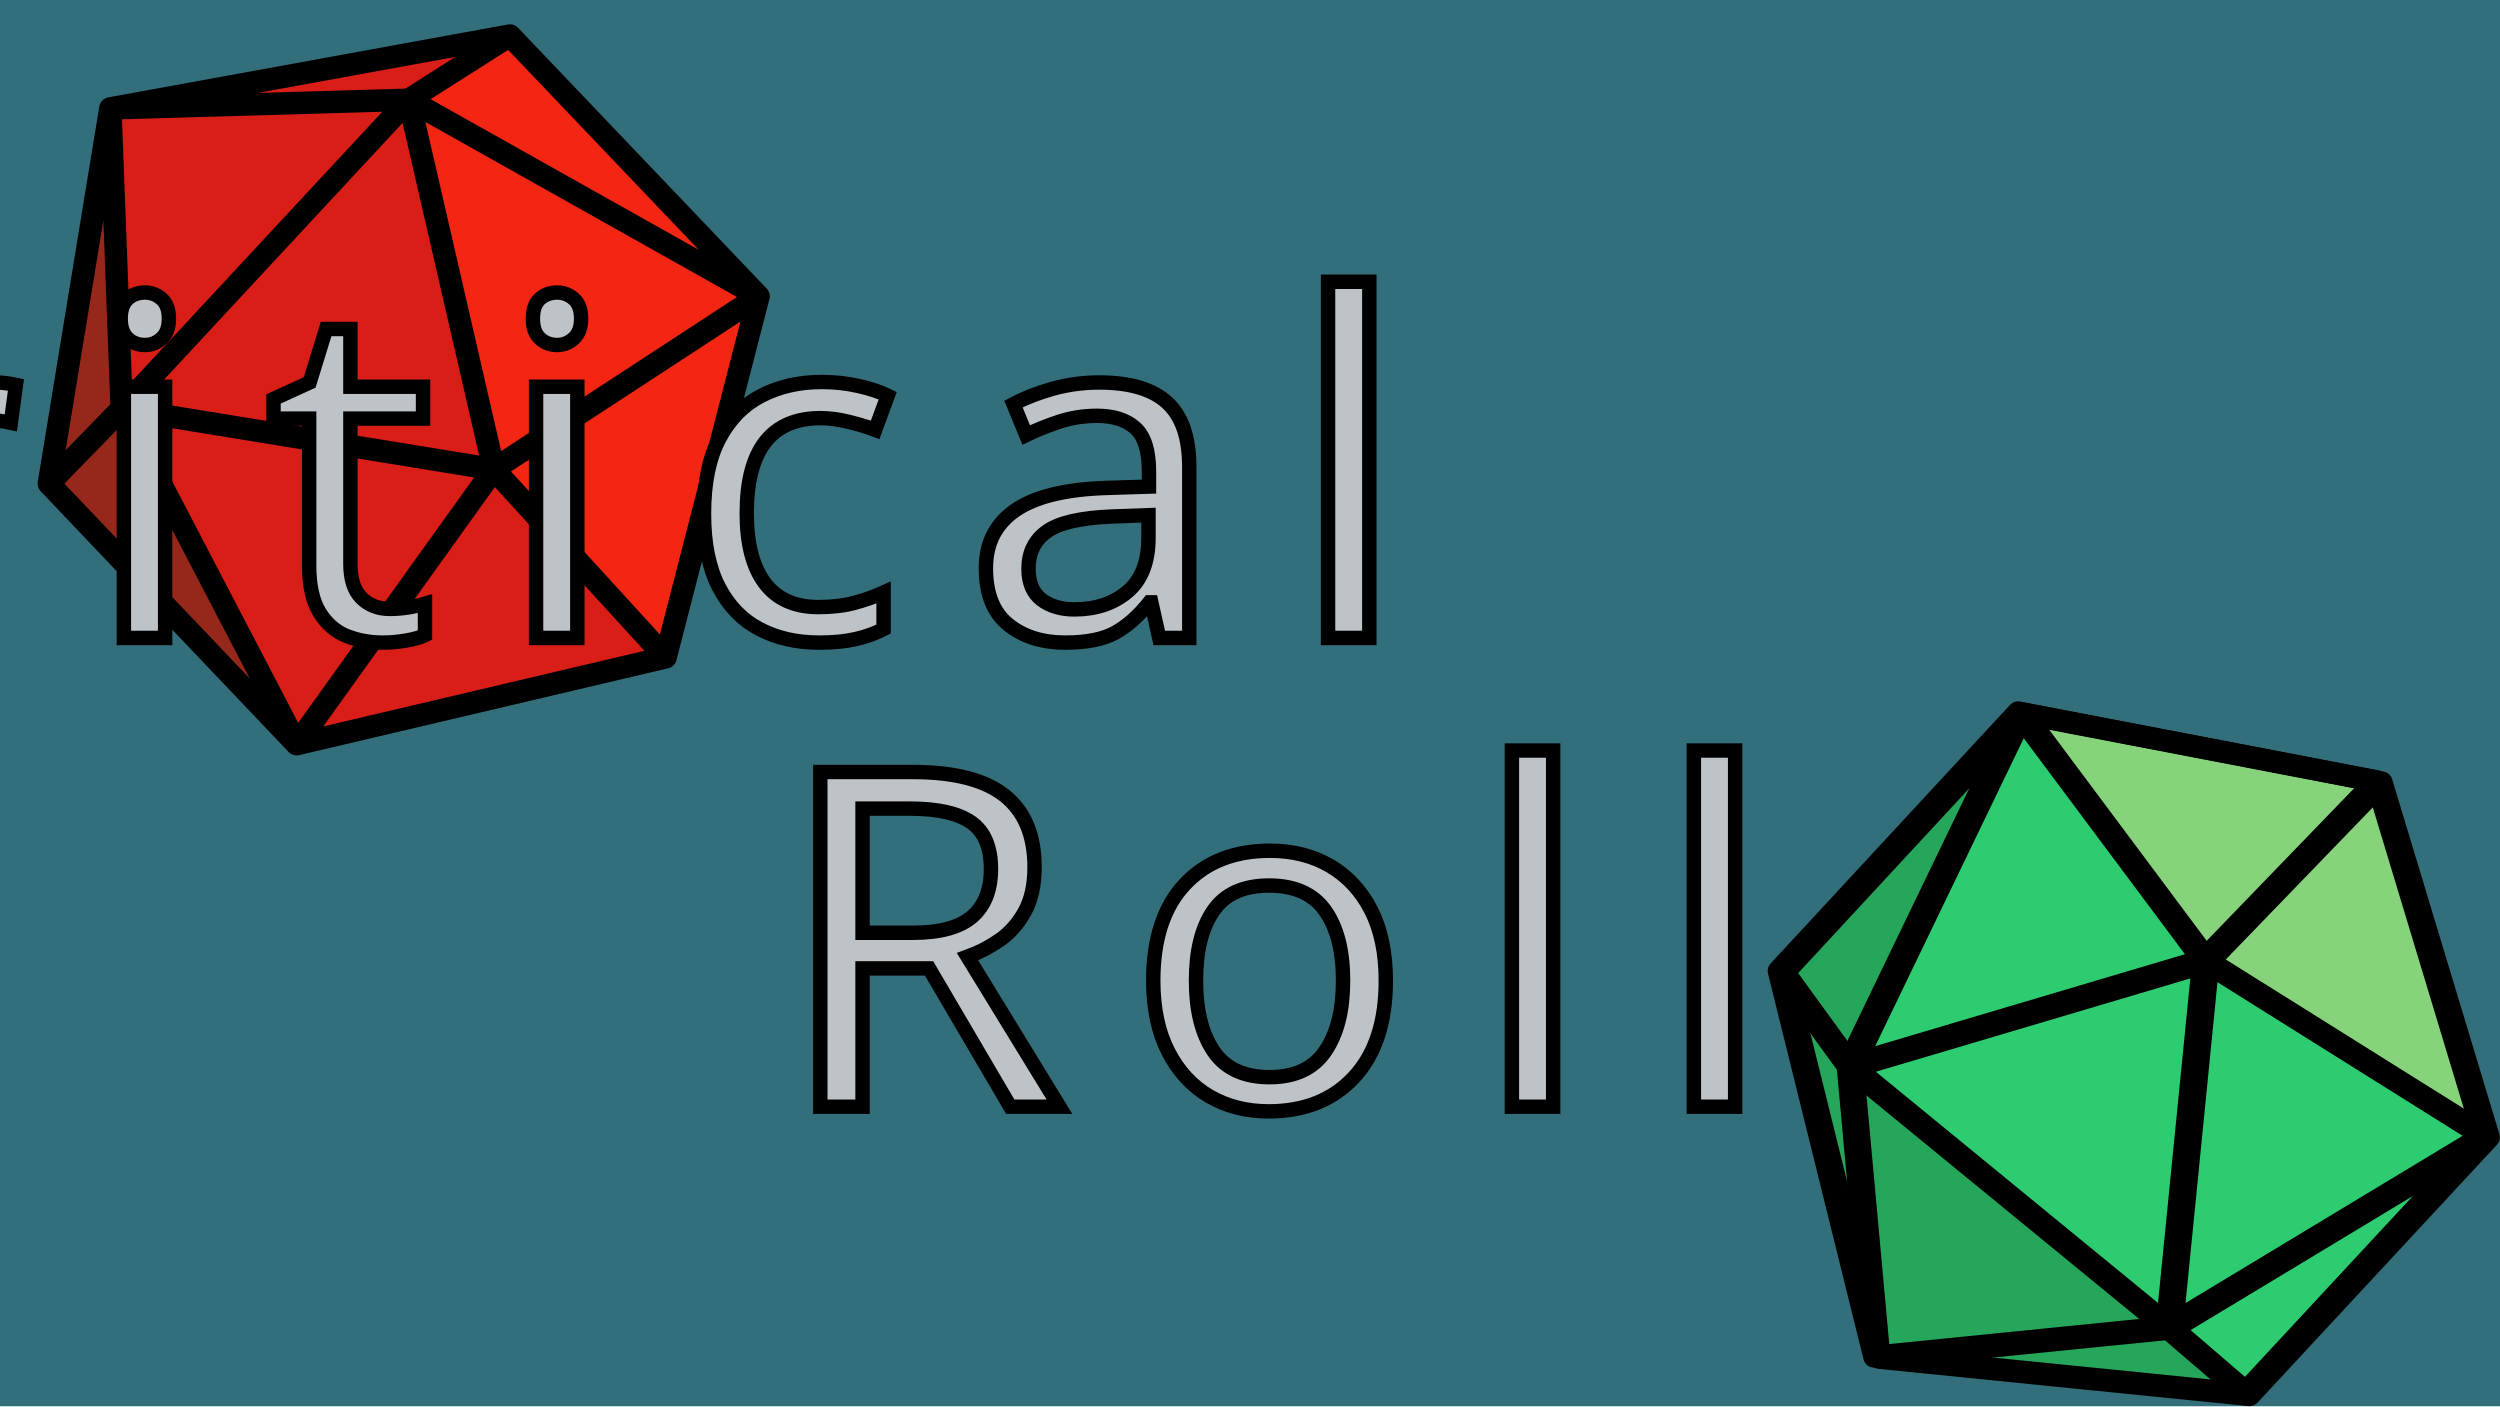
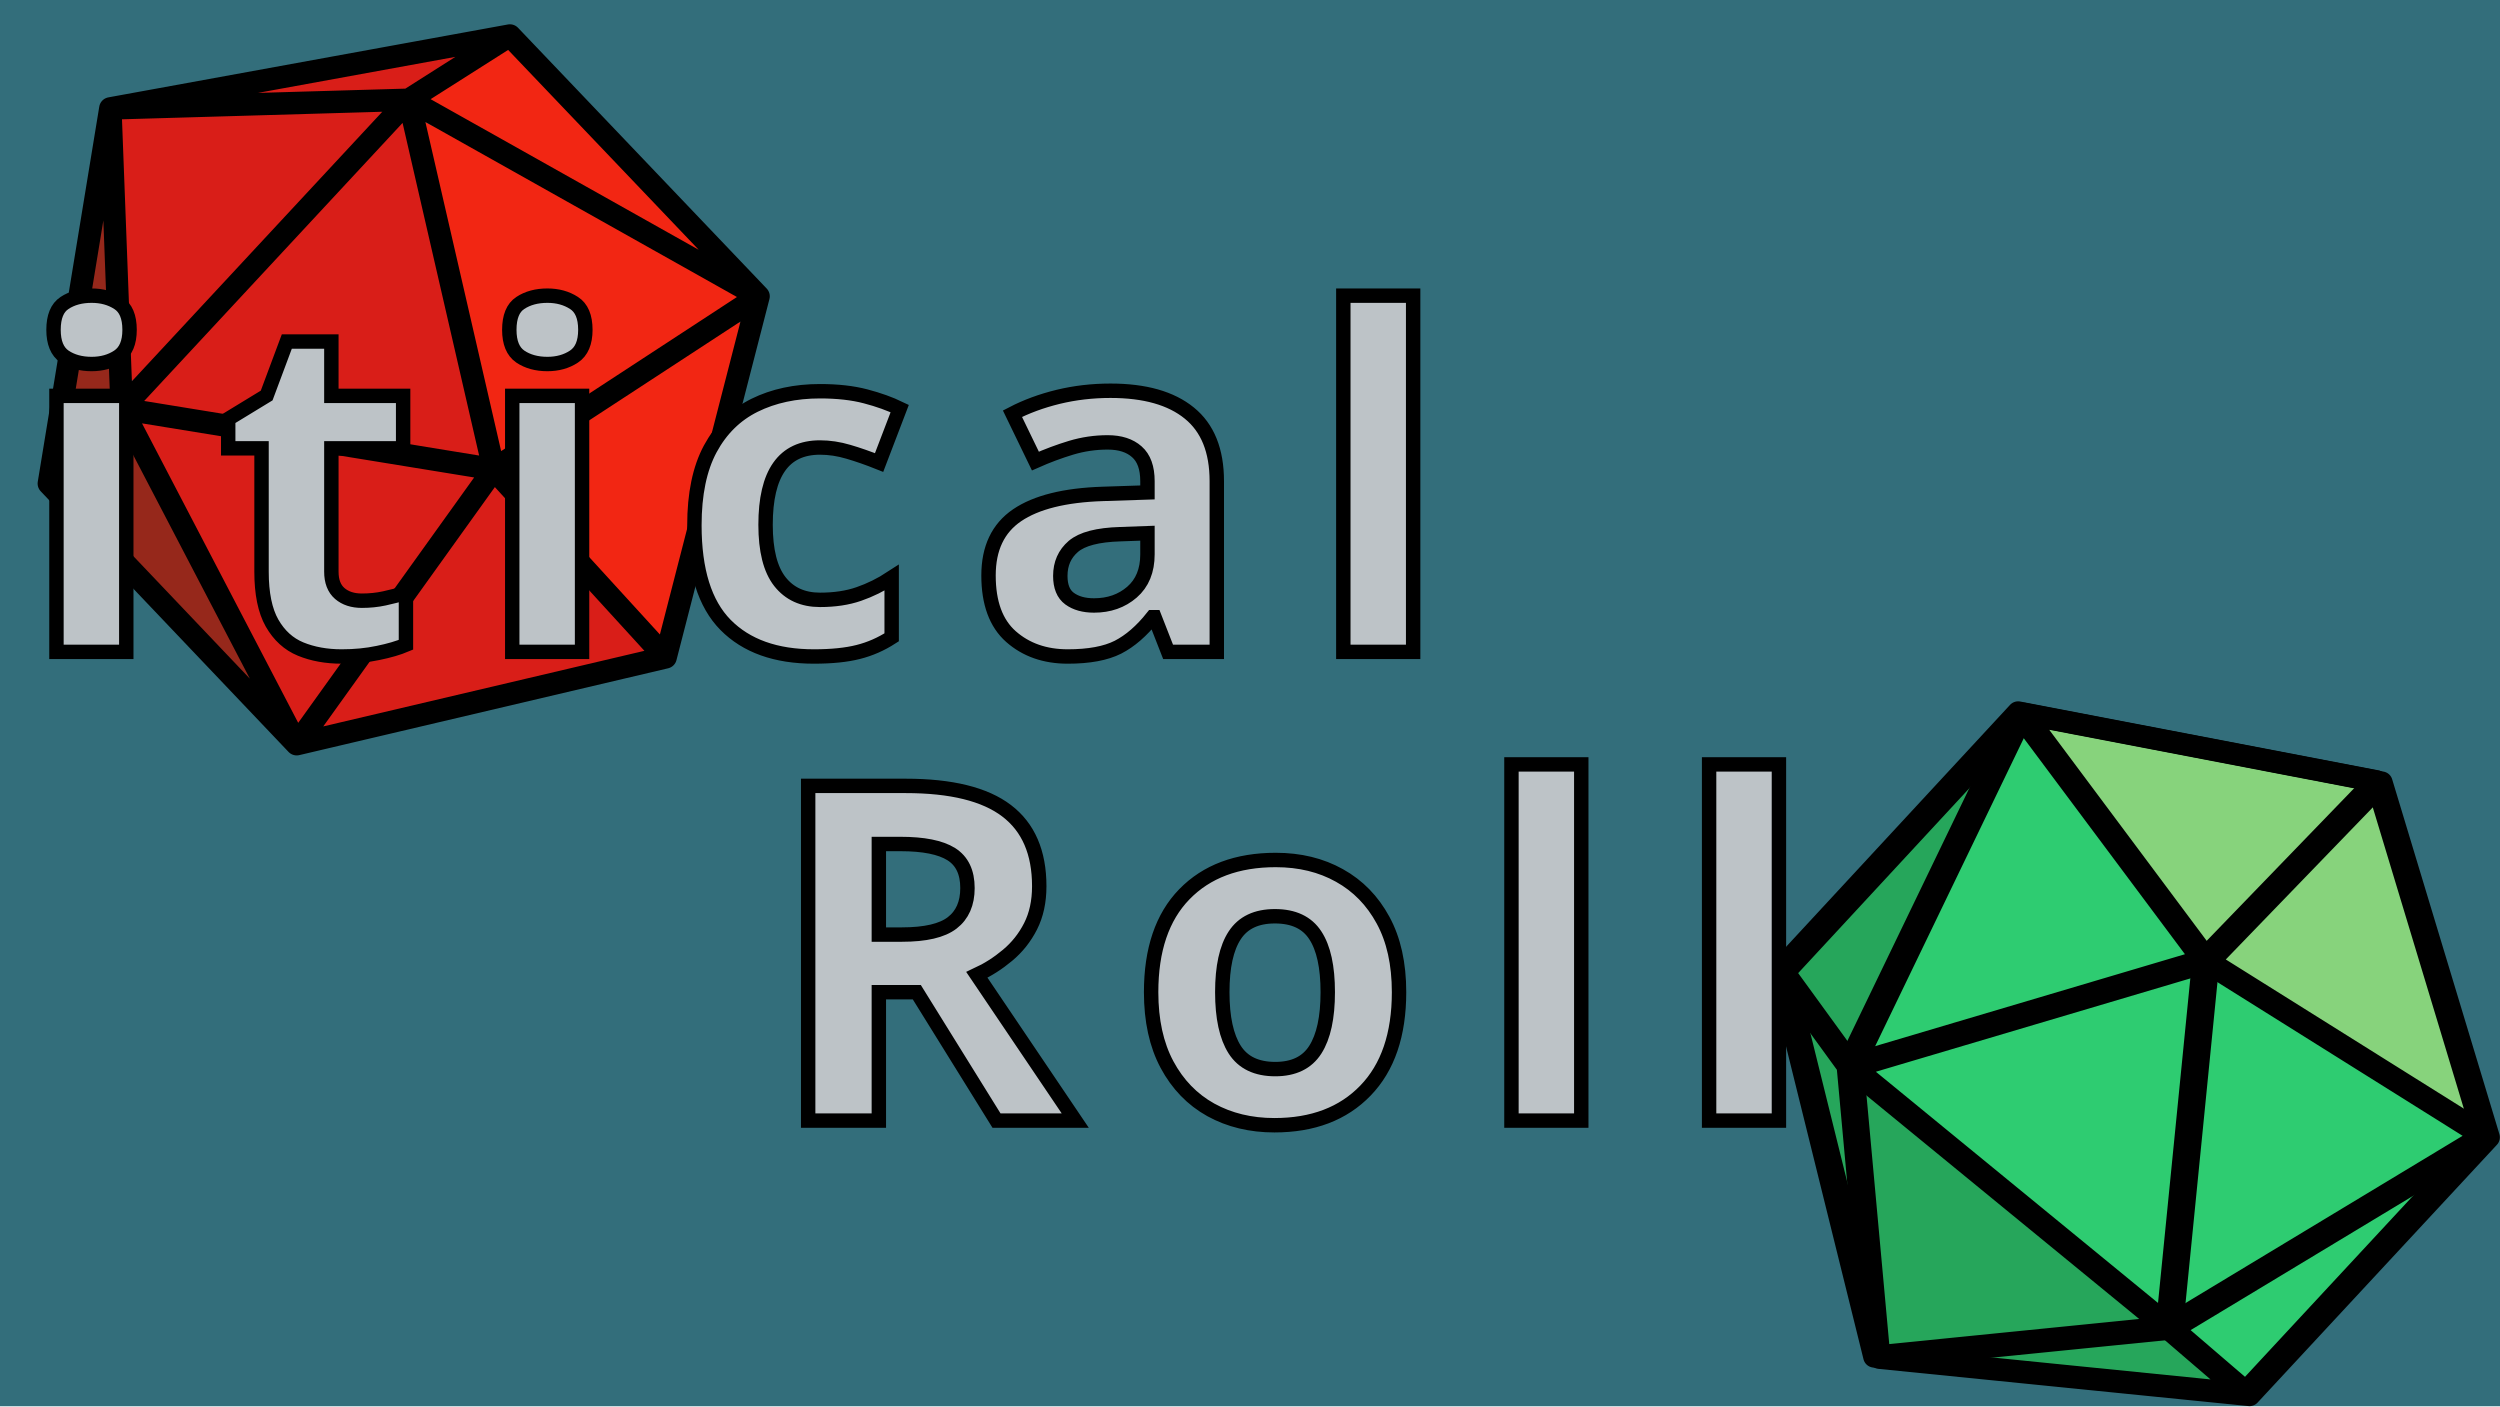
<svg xmlns="http://www.w3.org/2000/svg" version="1.1" id="Your_Icon" x="0px" y="0px" width="320" height="180" viewBox="0 0 320 180" enable-background="new 0 0 100 100" xml:space="preserve">
  <defs id="defs7">
    <linearGradient id="linearGradient4145">
      <stop style="stop-color:#2980b9;stop-opacity:1;" offset="0" id="stop4147" />
      <stop style="stop-color:#3498db;stop-opacity:1;" offset="1" id="stop4149" />
    </linearGradient>
  </defs>
  <rect style="fill:#336e7b;fill-opacity:1;stroke:none" id="rect2986" width="320" height="180" x="-4.6386103e-007" y="-1.49325e-014" />
  <g id="g4716" transform="matrix(0.3591371,0,0,0.3591371,-14.7136,-17.14793)">
    <path id="path4610" d="m 119.831,251.948 c -14.961,-28.682 -27.072,-52.28 -26.912,-52.439 0.159,-0.159 14.931,2.098 32.827,5.016 17.896,2.918 43.978,7.167 57.961,9.442 13.983,2.275 25.35,4.312 25.262,4.525 -0.437,1.054 -61.213,85.566 -61.547,85.584 -0.213,0.012 -12.629,-23.446 -27.59,-52.129 z" style="fill:#d91e18;fill-opacity:1;stroke:#d91e18;stroke-width:4;stroke-linecap:round;stroke-linejoin:round;stroke-miterlimit:4;stroke-dasharray:none;stroke-opacity:1" />
    <path id="path4612" d="M 206.034,208.822 C 184.47,205.417 94.156,190.572 93.987,190.404 c -0.119,-0.118 0.158,-0.733 0.616,-1.368 1.735,-2.405 88.742,-95.66 89.25,-95.66 0.293,0 0.679,0.485 0.858,1.078 1.01,3.353 26.3,114.282 26.139,114.652 -0.107,0.245 -2.274,0.117 -4.815,-0.284 z" style="fill:#d91e18;fill-opacity:1;stroke:#d91e18;stroke-width:4;stroke-linecap:round;stroke-linejoin:round;stroke-miterlimit:4;stroke-dasharray:none;stroke-opacity:1" />
    <path id="path4614" d="M 88.316,181.331 C 88.211,180.857 84.774,90.594 84.859,90.546 c 0.347,-0.194 90.696,-2.592 90.876,-2.412 0.324,0.324 -86.232,93.351 -86.857,93.351 -0.29,0 -0.543,-0.069 -0.562,-0.154 z" style="fill:#d91e18;fill-opacity:1;stroke:#d91e18;stroke-width:4;stroke-linecap:round;stroke-linejoin:round;stroke-miterlimit:4;stroke-dasharray:none;stroke-opacity:1" />
    <path id="path4616" d="m 65.3,204.436 c 0.183,-0.932 2.761,-16.512 5.729,-34.622 3.335,-20.351 5.673,-33.02 6.121,-33.169 0.399,-0.133 0.729,-12.21 0.734,-11.589 0.005,0.621 0.416,23.588 0.913,35.788 0.497,12.2 0.909,24.129 0.915,26.509 l 0.011,4.328 -6.828,7.225 c -3.756,3.974 -7.076,7.225 -7.378,7.225 -0.303,0 -0.4,-0.762 -0.217,-1.694 z" style="fill:#96281b;fill-opacity:1;stroke:#96281b;stroke-width:4;stroke-linecap:round;stroke-linejoin:round;stroke-miterlimit:4;stroke-dasharray:none;stroke-opacity:1" />
    <path id="path4618" d="M 94.966,252.187 62.977,219.224 73.719,210.609 c 5.686,-4.56 9.552,-9.182 9.793,-8.934 0.499,0.513 48.122,88.753 48.122,89.195 0,0.159 -5.304,-6.489 -5.575,-6.489 -0.27,0 -14.263,-14.487 -31.094,-32.194 z" style="fill:#96281b;fill-opacity:1;stroke:#96281b;stroke-width:4;stroke-linecap:round;stroke-linejoin:round;stroke-miterlimit:4;stroke-dasharray:none;stroke-opacity:1" />
    <path id="path4620" d="m 158.179,305.069 c 0.23,-0.6 13.632,-19.521 29.782,-42.047 l 29.363,-40.957 1.688,1.737 c 8.612,8.862 50.391,55.363 50.03,55.685 -0.258,0.231 -25.007,6.177 -54.998,13.215 -29.991,7.038 -54.924,12.945 -55.406,13.127 -0.633,0.239 -0.761,0.027 -0.459,-0.76 z" style="fill:#d91e18;fill-opacity:1;stroke:#d91e18;stroke-width:4;stroke-linecap:round;stroke-linejoin:round;stroke-miterlimit:4;stroke-dasharray:none;stroke-opacity:1" />
    <path id="path4622" d="m 249.643,244.258 c -13.988,-15.29 -25.5,-27.975 -25.58,-28.189 -0.17,-0.448 79.452,-52.528 79.79,-52.19 0.174,0.174 -25.933,102.46 -27.336,107.101 -0.179,0.593 -0.577,1.078 -0.883,1.078 -0.306,0 -12.002,-12.51 -25.991,-27.8 z" style="fill:#f22613;fill-opacity:1;stroke:#f22613;stroke-width:4;stroke-linecap:round;stroke-linejoin:round;stroke-miterlimit:4;stroke-dasharray:none;stroke-opacity:1" />
    <path id="path4624" d="M 218.082,200.431 C 203.7,138.158 193.234,92.424 193.34,92.313 c 0.073,-0.076 24.702,13.649 54.731,30.499 30.029,16.851 56.887,30.829 56.66,31.062 -0.815,0.84 -84.088,53.488 -84.562,53.488 -0.267,0 -1.206,-3.119 -2.087,-6.932 z" style="fill:#f22613;fill-opacity:1;stroke:#f22613;stroke-width:4;stroke-linecap:round;stroke-linejoin:round;stroke-miterlimit:4;stroke-dasharray:none;stroke-opacity:1" />
    <path id="path4626" d="M 240.588,108.596 C 216.385,94.972 196.483,83.525 196.362,83.157 c -0.221,-0.666 23.866,-16.36 25.334,-16.506 0.698,-0.07 63.233,64.926 63.718,66.225 0.113,0.302 8.292,5.928 8.01,5.911 -0.282,-0.016 -28.633,-16.568 -52.836,-30.191 z" style="fill:#f22613;fill-opacity:1;stroke:#f22613;stroke-width:4;stroke-linecap:round;stroke-linejoin:round;stroke-miterlimit:4;stroke-dasharray:none;stroke-opacity:1" />
    <path id="path4628" d="m 127.896,81.948 c 0.189,-0.567 28.361,-5.019 45.215,-8.101 13.533,-2.475 31.744,-7.049 32.374,-6.965 0.725,0.097 -8.208,4.507 -12.912,7.497 l -7.433,4.726 -18.594,0.449 c -15.444,0.373 -38.88,3.082 -38.65,2.394 z" style="fill:#d91e18;fill-opacity:1;stroke:#d91e18;stroke-width:4;stroke-linecap:round;stroke-linejoin:round;stroke-miterlimit:4;stroke-dasharray:none;stroke-opacity:1" />
    <path d="M 84.347,193.407 146.714,312.989 m 131.478,-30.951 -61.224,-67.029 m -70.253,97.979 70.253,-97.979 M 84.347,193.407 216.968,215.009 m 0,0 94.361,-61.661 M 186.655,83.304 216.968,215.009 M 311.329,153.348 186.655,83.304 M 84.347,193.407 186.655,83.304 m 36.048,-22.898 -36.048,22.898 m 0,0 L 80.299,86.388 M 84.347,193.407 80.299,86.388 M 58.376,220.091 84.347,193.407 M 80.299,86.388 58.376,220.091 M 222.703,60.406 80.299,86.388 M 311.329,153.348 222.703,60.406 M 278.192,282.038 311.329,153.348 M 146.714,312.989 278.192,282.038 M 58.376,220.091 146.714,312.989" style="fill:none;fill-opacity:0.787;fill-rule:evenodd;stroke:#000000;stroke-width:8;stroke-linecap:round;stroke-linejoin:round;stroke-miterlimit:4;stroke-dasharray:none;stroke-opacity:1" id="path4241" />
  </g>
  <g id="g4740" transform="matrix(0.3513203,0,0,0.3513203,134.1289,-1.030672)">
    <path style="fill:#2ecc71;fill-opacity:1;stroke:#2ecc71;stroke-width:4;stroke-linecap:round;stroke-linejoin:round;stroke-miterlimit:4;stroke-dasharray:none;stroke-opacity:1" d="m 302.351,383.471 c 0.3,-1.215 53.411,-110.672 53.82,-110.92 0.281,-0.17 2.57,2.441 5.087,5.803 29.305,39.138 53.132,71.372 53.182,71.945 0.054,0.619 -110.568,33.909 -111.728,33.623 -0.245,-0.06 -0.407,-0.263 -0.361,-0.45 z" id="path4580" />
    <path style="fill:#26a65b;fill-opacity:1;stroke:#26a65b;stroke-width:4;stroke-linecap:round;stroke-linejoin:round;stroke-miterlimit:4;stroke-dasharray:none;stroke-opacity:1" d="m 283.263,370.63 c -5.049,-6.944 -9.199,-12.805 -9.221,-13.024 -0.038,-0.365 70.353,-78.569 71.382,-79.279 0.246,-0.17 -7.735,10.576 -7.636,10.741 0.16,0.265 -44.78,93.846 -45.184,94.091 -0.088,0.053 -4.292,-5.584 -9.341,-12.528 z" id="path4590" />
    <path style="fill:#2ecc71;fill-opacity:1;stroke:#2ecc71;stroke-width:4;stroke-linecap:round;stroke-linejoin:round;stroke-miterlimit:4;stroke-dasharray:none;stroke-opacity:1" d="m 354.448,436.307 c -28.299,-23.187 -51.435,-42.352 -51.415,-42.589 0.041,-0.484 114.518,-34.569 114.759,-34.169 0.171,0.283 -11.552,118.735 -11.761,118.847 -0.072,0.038 -23.284,-18.902 -51.583,-42.089 z" id="path4594" />
    <path style="fill:#26a65b;fill-opacity:1;stroke:#26a65b;stroke-width:4;stroke-linecap:round;stroke-linejoin:round;stroke-miterlimit:4;stroke-dasharray:none;stroke-opacity:1" d="m 285.035,407.384 c -3.852,-15.544 -7.626,-29.865 -7.477,-29.955 0.149,-0.09 3.394,4.634 6.303,8.627 l 5.289,7.26 1.861,20.258 c 2.051,22.333 3.978,30.878 3.377,30.729 -0.232,-0.057 -5.501,-21.375 -9.352,-36.919 z" id="path4596" />
    <path style="fill:#26a65b;fill-opacity:1;stroke:#26a65b;stroke-width:4;stroke-linecap:round;stroke-linejoin:round;stroke-miterlimit:4;stroke-dasharray:none;stroke-opacity:1" d="m 350.796,497.616 c 0.166,-0.263 13.128,-1.777 28.803,-3.365 l 28.501,-2.886 8.109,6.955 c 6.235,5.348 7.905,6.984 7.228,7.079 -0.714,0.1 -82.49,-7.641 -83.649,-7.928 -0.186,-0.046 10.842,0.408 11.008,0.145 z" id="path4600" />
    <path style="fill:#2ecc71;fill-opacity:1;stroke:#2ecc71;stroke-width:4;stroke-linecap:round;stroke-linejoin:round;stroke-miterlimit:4;stroke-dasharray:none;stroke-opacity:1" d="m 427.136,496.512 c -5.44,-4.708 -9.863,-8.673 -9.829,-8.811 0.127,-0.514 88.152,-54.518 88.346,-54.197 0.219,0.362 -67.925,71.771 -68.361,71.644 -0.145,-0.042 -4.715,-3.929 -10.155,-8.637 z" id="path4602" />
    <path style="fill:#2ecc71;fill-opacity:1;stroke:#2ecc71;stroke-width:4;stroke-linecap:round;stroke-linejoin:round;stroke-miterlimit:4;stroke-dasharray:none;stroke-opacity:1" d="m 414.703,478.156 c 0.031,-0.178 2.658,-26.64 5.838,-58.805 3.18,-32.165 5.847,-58.534 5.927,-58.597 0.08,-0.064 17.428,10.718 38.553,23.959 21.124,13.241 41.453,25.971 45.175,28.288 l 6.768,4.214 -50.84,30.71 c -27.962,16.891 -50.984,30.675 -51.158,30.632 -0.175,-0.043 -0.293,-0.224 -0.262,-0.401 z" id="path4604" />
    <path style="fill:#87d37c;fill-opacity:1;stroke:#87d37c;stroke-width:4;stroke-linecap:round;stroke-linejoin:round;stroke-miterlimit:4;stroke-dasharray:none;stroke-opacity:1" d="M 473.394,379.931 C 449.501,364.937 429.905,352.584 429.847,352.479 c -0.207,-0.372 53.678,-55.801 54.03,-55.579 0.286,0.181 32.009,104.273 33.269,109.164 0.187,0.725 0.193,1.275 0.015,1.223 -0.179,-0.052 -19.874,-12.362 -43.767,-27.357 z" id="path4606" />
    <path style="fill:#87d37c;fill-opacity:1;stroke:#87d37c;stroke-width:4;stroke-linecap:round;stroke-linejoin:round;stroke-miterlimit:4;stroke-dasharray:none;stroke-opacity:1" d="m 394.522,308.213 c -15.572,-20.913 -28.315,-38.226 -28.317,-38.473 -0.002,-0.282 5.32,0.574 14.248,2.29 7.838,1.507 32.741,6.287 55.34,10.624 22.599,4.336 41.145,7.978 41.215,8.093 0.193,0.32 -53.237,55.499 -53.735,55.495 -0.241,-0.002 -13.178,-17.115 -28.751,-38.028 z" id="path4608" />
    <path style="fill:#26a65b;fill-opacity:1;stroke:#26a65b;stroke-width:4;stroke-linecap:round;stroke-linejoin:round;stroke-miterlimit:4;stroke-dasharray:none;stroke-opacity:1" d="m 302.664,447.355 c -2.276,-24.934 -4.059,-45.384 -3.963,-45.444 0.126,-0.078 99.749,81.31 100.137,81.809 0.11,0.141 -91.213,9.198 -91.617,9.086 -0.231,-0.064 -2.282,-20.517 -4.558,-45.452 z" id="path4592" />
    <path id="path4241-1" style="fill:#ff0000;fill-opacity:0.787;fill-rule:evenodd;stroke:#000000;stroke-width:8;stroke-linecap:round;stroke-linejoin:round;stroke-miterlimit:4;stroke-dasharray:none;stroke-opacity:1" d="M 409.547,486.985 525.016,417.297 M 485.944,288 422.855,353.276 m 102.161,64.021 -102.161,-64.021 m -13.308,133.708 13.308,-133.708 m 0,0 -67.413,-90.341 m -62.15,128.791 129.564,-38.449 m -67.413,-90.341 -62.15,128.791 m 116.256,95.259 -116.256,-95.259 m -25.097,-34.554 25.097,34.554 m 0,0 9.696,105.958 m 106.56,-10.699 -106.56,10.699 m 134.807,13.561 -28.247,-24.26 m -106.56,10.699 134.807,13.561 M 268.195,357.172 302.987,497.684 m 52.455,-234.749 -87.247,94.237 M 485.944,288 355.442,262.935 M 525.016,417.297 485.944,288 m -48.15,223.245 87.221,-93.948" />
    <path d="M 407.605,486.505 523.074,416.818 M 484.002,287.521 420.913,352.797 M 523.074,416.818 420.913,352.797 M 407.605,486.505 420.913,352.797 m 0,0 -67.413,-90.341 M 291.35,391.246 420.913,352.797 M 353.5,262.456 291.35,391.246 M 407.605,486.505 291.35,391.246 m -25.097,-34.554 25.097,34.554 m 0,0 9.696,105.958 M 407.605,486.505 301.046,497.205 M 435.853,510.766 407.605,486.505 M 301.046,497.205 435.853,510.766 M 266.253,356.693 301.046,497.205 M 353.5,262.456 266.253,356.693 M 484.002,287.521 353.5,262.456 m 169.574,154.362 -39.072,-129.297 m -48.15,223.245 87.221,-93.948" style="fill:#ff0000;fill-opacity:0.787;fill-rule:evenodd;stroke:#000000;stroke-width:8;stroke-linecap:round;stroke-linejoin:round;stroke-miterlimit:4;stroke-dasharray:none;stroke-opacity:1" id="path4241-1-1" />
  </g>
-   <text xml:space="preserve" style="font-style:normal;font-variant:normal;font-weight:normal;font-stretch:normal;font-size:60px;line-height:100%;font-family:Signika;-inkscape-font-specification:Signika;text-align:end;letter-spacing:7.812px;word-spacing:0px;text-anchor:end;fill:#bdc3c7;fill-opacity:1;stroke:#000000;stroke-width:1.844;stroke-miterlimit:4;stroke-dasharray:none;stroke-opacity:1" x="281.812" y="81.66" id="text3089">
-     <tspan x="289.624" y="81.66" style="font-style:normal;font-variant:normal;font-weight:normal;font-stretch:normal;font-size:60px;line-height:100%;font-family:Signika;-inkscape-font-specification:Signika;text-align:end;letter-spacing:7.812px;text-anchor:end;stroke-width:1.844" id="tspan4169">Critical</tspan>
-     <tspan x="289.624" y="141.66" id="tspan3093" style="font-style:normal;font-variant:normal;font-weight:normal;font-stretch:normal;font-size:60px;line-height:100%;font-family:Signika;-inkscape-font-specification:Signika;text-align:end;letter-spacing:7.812px;text-anchor:end;stroke-width:1.844">Roll</tspan>
+   <text xml:space="preserve" style="font-style:normal;font-variant:normal;font-weight:normal;font-stretch:normal;font-size:60px;line-height:100%;font-family:Signika;-inkscape-font-specification:Signika;text-align:end;letter-spacing:7.812px;word-spacing:0px;text-anchor:end;fill:#bdc3c7;fill-opacity:1;stroke:#000000;stroke-width:1.844;stroke-miterlimit:4;stroke-dasharray:none;stroke-opacity:1" x="287.801" y="83.438" id="text3089">
+     <tspan x="294.801" y="83.438" style="font-style:normal;font-variant:normal;font-weight:bold;font-stretch:normal;font-size:60px;line-height:100%;font-family:Comfortaa;-inkscape-font-specification:'Comfortaa Bold';text-align:end;letter-spacing:7px;text-anchor:end;stroke-width:1.844" id="tspan4169">Critical</tspan>
+     <tspan x="294.801" y="143.438" id="tspan3093" style="font-style:normal;font-variant:normal;font-weight:bold;font-stretch:normal;font-size:60px;line-height:100%;font-family:Comfortaa;-inkscape-font-specification:'Comfortaa Bold';text-align:end;letter-spacing:7px;text-anchor:end;stroke-width:1.844">Roll</tspan>
  </text>
</svg>
